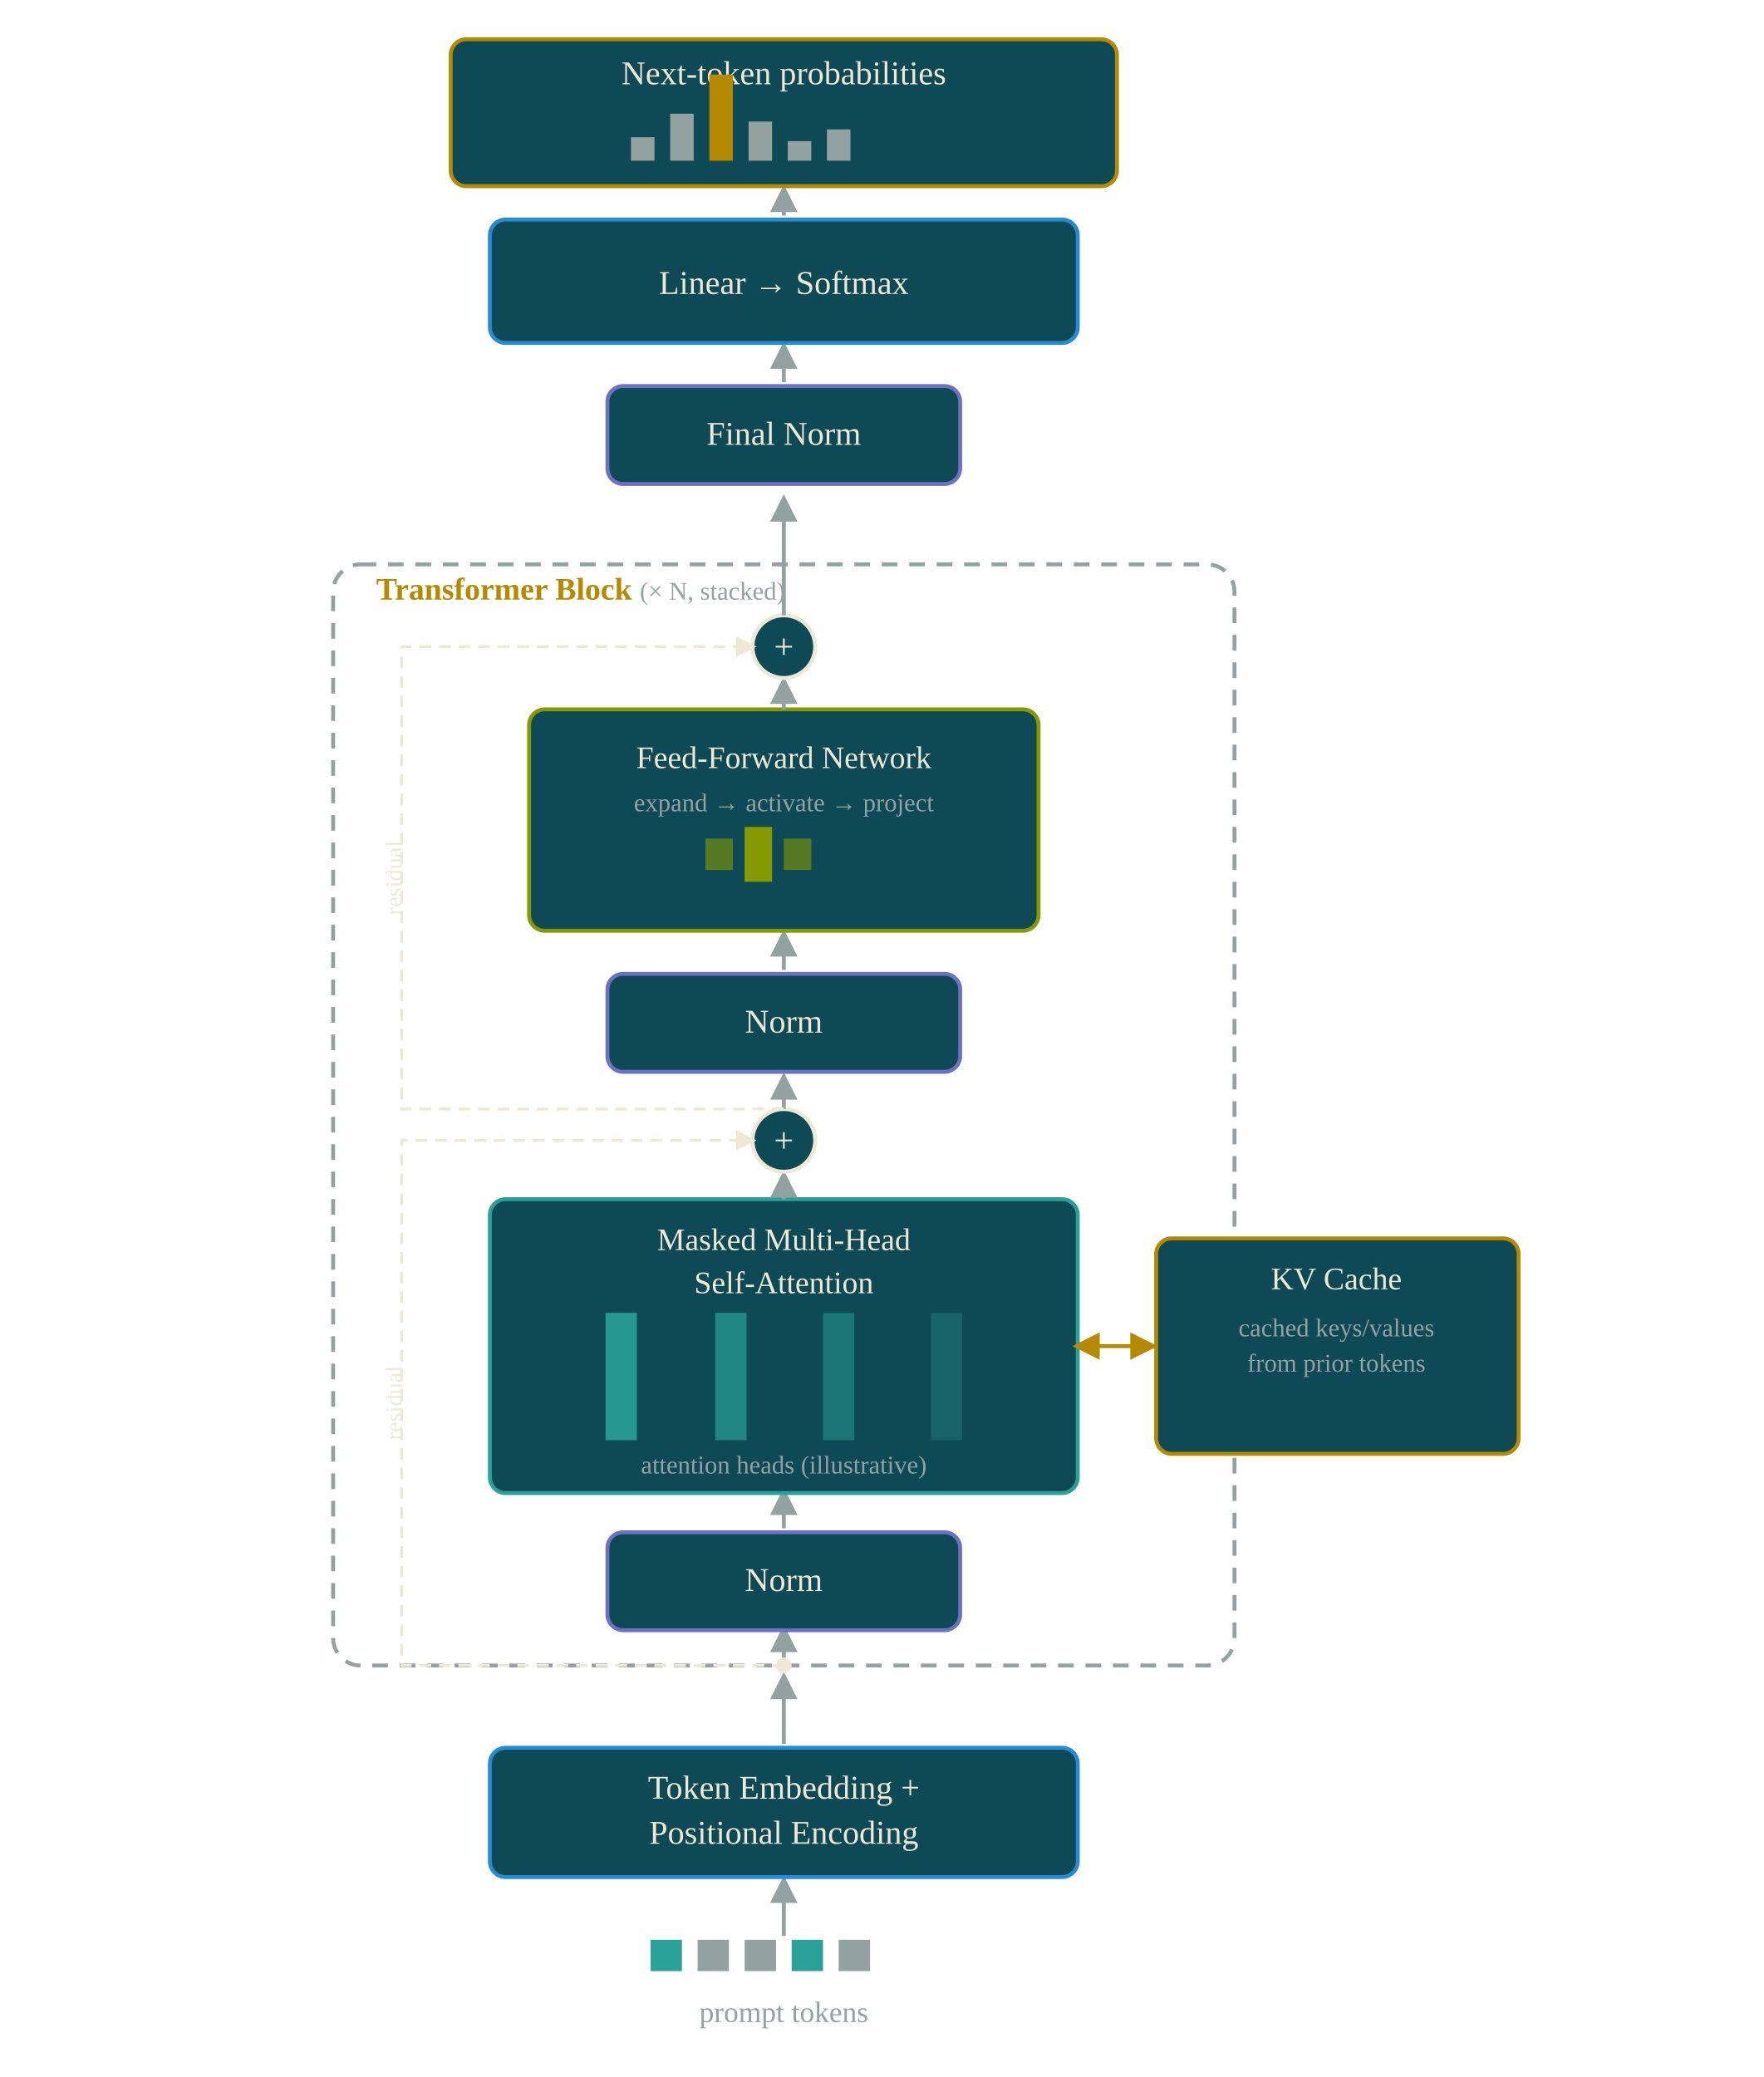
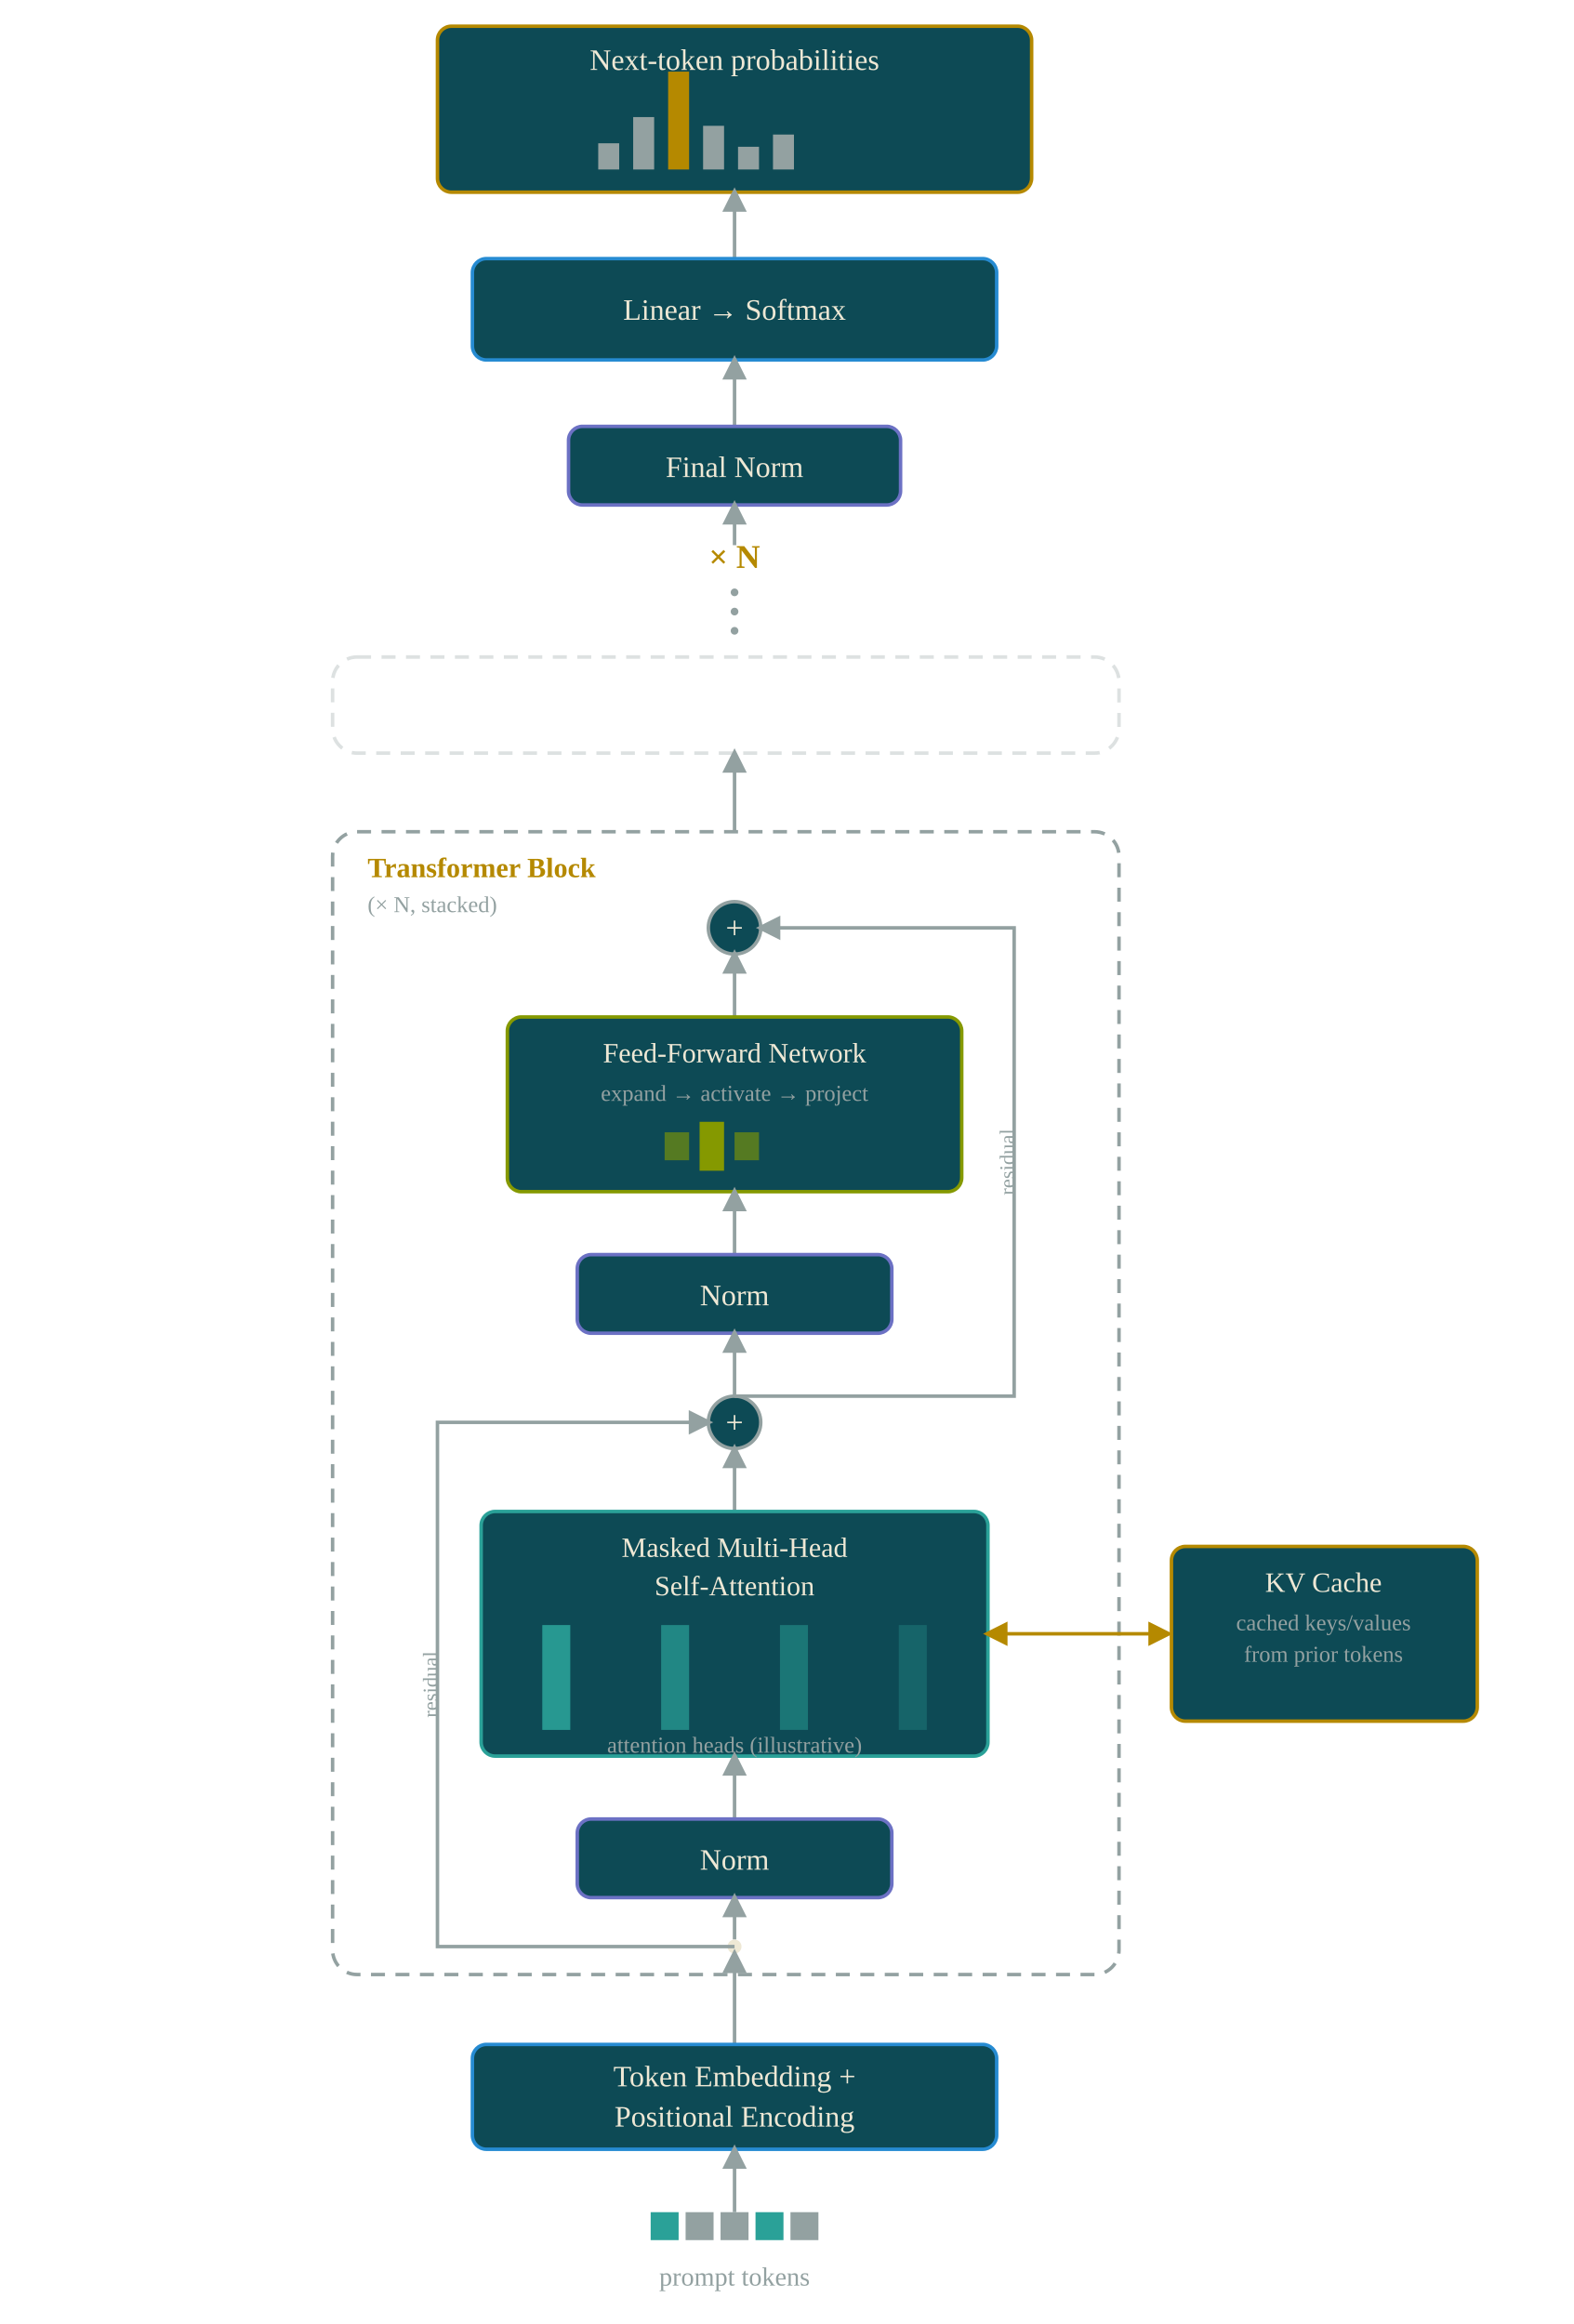
- <svg xmlns="http://www.w3.org/2000/svg" width="849" height="1000" viewBox="0 0 900 1060">
+ <svg xmlns="http://www.w3.org/2000/svg" width="623" height="920" viewBox="0 0 900 1330">
  <defs>
    <marker id="arrow" viewBox="0 0 10 10" refX="8" refY="5" markerWidth="7" markerHeight="7" orient="auto-start-reverse">
      <path d="M0,0 L10,5 L0,10 z" fill="#93a1a1" />
    </marker>
    <marker id="arrowAmber" viewBox="0 0 10 10" refX="8" refY="5" markerWidth="7" markerHeight="7" orient="auto-start-reverse">
      <path d="M0,0 L10,5 L0,10 z" fill="#b58900" />
    </marker>
-     <marker id="arrowCream" viewBox="0 0 10 10" refX="8" refY="5" markerWidth="7" markerHeight="7" orient="auto-start-reverse">
-       <path d="M0,0 L10,5 L0,10 z" fill="#eee8d5" />
-     </marker>
  </defs>
-   <rect x="332" y="990" width="16" height="16" fill="#2aa198" />
-   <rect x="356" y="990" width="16" height="16" fill="#93a1a1" />
-   <rect x="380" y="990" width="16" height="16" fill="#93a1a1" />
-   <rect x="404" y="990" width="16" height="16" fill="#2aa198" />
-   <rect x="428" y="990" width="16" height="16" fill="#93a1a1" />
-   <text x="400" y="1032" text-anchor="middle" font-size="15" fill="#93a1a1">prompt tokens</text>
-   <line x1="400" y1="988" x2="400" y2="960" stroke="#93a1a1" stroke-width="2" marker-end="url(#arrow)" />
-   <rect x="250" y="892" width="300" height="66" rx="8" fill="#0d4a55" stroke="#268bd2" stroke-width="2" />
-   <text x="400" y="918" text-anchor="middle" font-size="17" fill="#eee8d5">Token Embedding +</text>
-   <text x="400" y="941" text-anchor="middle" font-size="17" fill="#eee8d5">Positional Encoding</text>
-   <line x1="400" y1="890" x2="400" y2="856" stroke="#93a1a1" stroke-width="2" marker-end="url(#arrow)" />
-   <rect x="170" y="288" width="460" height="562" rx="14" fill="none" stroke="#93a1a1" stroke-width="2" stroke-dasharray="8,6" />
-   <text x="192" y="306" font-size="16" fill="#b58900" font-weight="bold">Transformer Block <tspan font-size="13" font-weight="normal" fill="#93a1a1">(× N, stacked)</tspan>
-   </text>
-   <circle cx="400" cy="850" r="4" fill="#eee8d5" />
-   <line x1="400" y1="846" x2="400" y2="832" stroke="#93a1a1" stroke-width="2" marker-end="url(#arrow)" />
-   <rect x="310" y="782" width="180" height="50" rx="8" fill="#0d4a55" stroke="#6c71c4" stroke-width="2" />
-   <text x="400" y="812" text-anchor="middle" font-size="17" fill="#eee8d5">Norm</text>
-   <line x1="400" y1="780" x2="400" y2="762" stroke="#93a1a1" stroke-width="2" marker-end="url(#arrow)" />
-   <rect x="250" y="612" width="300" height="150" rx="8" fill="#0d4a55" stroke="#2aa198" stroke-width="2" />
-   <text x="400" y="638" text-anchor="middle" font-size="16" fill="#eee8d5">Masked Multi-Head</text>
-   <text x="400" y="660" text-anchor="middle" font-size="16" fill="#eee8d5">Self-Attention</text>
-   <rect x="309" y="670" width="16" height="65" fill="#2aa198" opacity="0.9" />
-   <rect x="365" y="670" width="16" height="65" fill="#2aa198" opacity="0.7" />
-   <rect x="420" y="670" width="16" height="65" fill="#2aa198" opacity="0.5" />
-   <rect x="475" y="670" width="16" height="65" fill="#2aa198" opacity="0.3" />
-   <text x="400" y="752" text-anchor="middle" font-size="13" fill="#93a1a1">attention heads (illustrative)</text>
-   <rect x="590" y="632" width="185" height="110" rx="8" fill="#0d4a55" stroke="#b58900" stroke-width="2" />
-   <text x="682" y="658" text-anchor="middle" font-size="16" fill="#eee8d5">KV Cache</text>
-   <text x="682" y="682" text-anchor="middle" font-size="13" fill="#93a1a1">cached keys/values</text>
-   <text x="682" y="700" text-anchor="middle" font-size="13" fill="#93a1a1">from prior tokens</text>
-   <line x1="550" y1="687" x2="588" y2="687" stroke="#b58900" stroke-width="2" marker-start="url(#arrowAmber)" marker-end="url(#arrowAmber)" />
-   <line x1="400" y1="612" x2="400" y2="600" stroke="#93a1a1" stroke-width="2" marker-end="url(#arrow)" />
-   <circle cx="400" cy="582" r="16" fill="#0d4a55" stroke="#eee8d5" stroke-width="2" />
-   <text x="400" y="588" text-anchor="middle" font-size="18" fill="#eee8d5">+</text>
-   <path d="M400,850 L205,850 L205,582 L384,582" fill="none" stroke="#eee8d5" stroke-width="1.5" stroke-dasharray="6,4" marker-end="url(#arrowCream)" />
-   <text x="205" y="716" font-size="12" fill="#eee8d5" transform="rotate(-90 205 716)" text-anchor="middle">residual</text>
-   <line x1="400" y1="566" x2="400" y2="550" stroke="#93a1a1" stroke-width="2" marker-end="url(#arrow)" />
-   <rect x="310" y="497" width="180" height="50" rx="8" fill="#0d4a55" stroke="#6c71c4" stroke-width="2" />
-   <text x="400" y="527" text-anchor="middle" font-size="17" fill="#eee8d5">Norm</text>
-   <line x1="400" y1="495" x2="400" y2="477" stroke="#93a1a1" stroke-width="2" marker-end="url(#arrow)" />
-   <rect x="270" y="362" width="260" height="113" rx="8" fill="#0d4a55" stroke="#859900" stroke-width="2" />
-   <text x="400" y="392" text-anchor="middle" font-size="16" fill="#eee8d5">Feed-Forward Network</text>
-   <text x="400" y="414" text-anchor="middle" font-size="13" fill="#93a1a1">expand → activate → project</text>
-   <rect x="360" y="428" width="14" height="16" fill="#859900" opacity="0.6" />
-   <rect x="380" y="422" width="14" height="28" fill="#859900" />
-   <rect x="400" y="428" width="14" height="16" fill="#859900" opacity="0.6" />
-   <line x1="400" y1="362" x2="400" y2="348" stroke="#93a1a1" stroke-width="2" marker-end="url(#arrow)" />
-   <circle cx="400" cy="330" r="16" fill="#0d4a55" stroke="#eee8d5" stroke-width="2" />
-   <text x="400" y="336" text-anchor="middle" font-size="18" fill="#eee8d5">+</text>
-   <path d="M400,566 L205,566 L205,330 L384,330" fill="none" stroke="#eee8d5" stroke-width="1.5" stroke-dasharray="6,4" marker-end="url(#arrowCream)" />
-   <text x="205" y="448" font-size="12" fill="#eee8d5" transform="rotate(-90 205 448)" text-anchor="middle">residual</text>
-   <line x1="400" y1="314" x2="400" y2="255" stroke="#93a1a1" stroke-width="2" marker-end="url(#arrow)" />
-   <rect x="310" y="197" width="180" height="50" rx="8" fill="#0d4a55" stroke="#6c71c4" stroke-width="2" />
-   <text x="400" y="227" text-anchor="middle" font-size="17" fill="#eee8d5">Final Norm</text>
-   <line x1="400" y1="195" x2="400" y2="177" stroke="#93a1a1" stroke-width="2" marker-end="url(#arrow)" />
-   <rect x="250" y="112" width="300" height="63" rx="8" fill="#0d4a55" stroke="#268bd2" stroke-width="2" />
-   <text x="400" y="150" text-anchor="middle" font-size="17" fill="#eee8d5">Linear → Softmax</text>
-   <line x1="400" y1="110" x2="400" y2="97" stroke="#93a1a1" stroke-width="2" marker-end="url(#arrow)" />
-   <rect x="230" y="20" width="340" height="75" rx="8" fill="#0d4a55" stroke="#b58900" stroke-width="2" />
-   <text x="400" y="43" text-anchor="middle" font-size="17" fill="#eee8d5">Next-token probabilities</text>
-   <rect x="322" y="70" width="12" height="12" fill="#93a1a1" />
-   <rect x="342" y="58" width="12" height="24" fill="#93a1a1" />
-   <rect x="362" y="38" width="12" height="44" fill="#b58900" />
-   <rect x="382" y="62" width="12" height="20" fill="#93a1a1" />
-   <rect x="402" y="72" width="12" height="10" fill="#93a1a1" />
-   <rect x="422" y="66" width="12" height="16" fill="#93a1a1" />
+   <rect x="250" y="15" width="340" height="95" rx="8" fill="#0d4a55" stroke="#b58900" stroke-width="2" />
+   <text x="420" y="40" text-anchor="middle" font-size="17" fill="#eee8d5">Next-token probabilities</text>
+   <rect x="342" y="82" width="12" height="15" fill="#93a1a1" />
+   <rect x="362" y="67" width="12" height="30" fill="#93a1a1" />
+   <rect x="382" y="41" width="12" height="56" fill="#b58900" />
+   <rect x="402" y="72" width="12" height="25" fill="#93a1a1" />
+   <rect x="422" y="84" width="12" height="13" fill="#93a1a1" />
+   <rect x="442" y="77" width="12" height="20" fill="#93a1a1" />
+   <line x1="420" y1="148" x2="420" y2="110" stroke="#93a1a1" stroke-width="2" marker-end="url(#arrow)" />
+   <rect x="270" y="148" width="300" height="58" rx="8" fill="#0d4a55" stroke="#268bd2" stroke-width="2" />
+   <text x="420" y="183" text-anchor="middle" font-size="17" fill="#eee8d5">Linear → Softmax</text>
+   <line x1="420" y1="244" x2="420" y2="206" stroke="#93a1a1" stroke-width="2" marker-end="url(#arrow)" />
+   <rect x="325" y="244" width="190" height="45" rx="8" fill="#0d4a55" stroke="#6c71c4" stroke-width="2" />
+   <text x="420" y="273" text-anchor="middle" font-size="17" fill="#eee8d5">Final Norm</text>
+   <line x1="420" y1="312" x2="420" y2="289" stroke="#93a1a1" stroke-width="2" marker-end="url(#arrow)" />
+   <text x="420" y="325" text-anchor="middle" font-size="19" font-weight="700" fill="#b58900">× N</text>
+   <circle cx="420" cy="339" r="2.2" fill="#93a1a1" />
+   <circle cx="420" cy="350" r="2.2" fill="#93a1a1" />
+   <circle cx="420" cy="361" r="2.2" fill="#93a1a1" />
+   <rect x="190" y="376" width="450" height="55" rx="14" fill="none" stroke="#93a1a1" stroke-width="2" stroke-dasharray="8,6" opacity="0.32" />
+   <line x1="420" y1="476" x2="420" y2="431" stroke="#93a1a1" stroke-width="2" marker-end="url(#arrow)" />
+   <rect x="190" y="476" width="450" height="654" rx="14" fill="none" stroke="#93a1a1" stroke-width="2" stroke-dasharray="8,6" />
+   <text x="210" y="502" font-size="16" fill="#b58900" font-weight="bold">Transformer Block</text>
+   <text x="210" y="522" font-size="13" fill="#93a1a1">(× N, stacked)</text>
+   <circle cx="420" cy="531" r="15" fill="#0d4a55" stroke="#93a1a1" stroke-width="2" />
+   <text x="420" y="537" text-anchor="middle" font-size="18" fill="#eee8d5">+</text>
+   <line x1="420" y1="582" x2="420" y2="546" stroke="#93a1a1" stroke-width="2" marker-end="url(#arrow)" />
+   <rect x="290" y="582" width="260" height="100" rx="8" fill="#0d4a55" stroke="#859900" stroke-width="2" />
+   <text x="420" y="608" text-anchor="middle" font-size="16" fill="#eee8d5">Feed-Forward Network</text>
+   <text x="420" y="630" text-anchor="middle" font-size="13" fill="#93a1a1">expand → activate → project</text>
+   <rect x="380" y="648" width="14" height="16" fill="#859900" opacity="0.6" />
+   <rect x="400" y="642" width="14" height="28" fill="#859900" />
+   <rect x="420" y="648" width="14" height="16" fill="#859900" opacity="0.6" />
+   <line x1="420" y1="718" x2="420" y2="682" stroke="#93a1a1" stroke-width="2" marker-end="url(#arrow)" />
+   <rect x="330" y="718" width="180" height="45" rx="8" fill="#0d4a55" stroke="#6c71c4" stroke-width="2" />
+   <text x="420" y="747" text-anchor="middle" font-size="17" fill="#eee8d5">Norm</text>
+   <line x1="420" y1="799" x2="420" y2="763" stroke="#93a1a1" stroke-width="2" marker-end="url(#arrow)" />
+   <circle cx="420" cy="814" r="15" fill="#0d4a55" stroke="#93a1a1" stroke-width="2" />
+   <text x="420" y="820" text-anchor="middle" font-size="18" fill="#eee8d5">+</text>
+   <line x1="420" y1="865" x2="420" y2="829" stroke="#93a1a1" stroke-width="2" marker-end="url(#arrow)" />
+   <rect x="275" y="865" width="290" height="140" rx="8" fill="#0d4a55" stroke="#2aa198" stroke-width="2" />
+   <text x="420" y="891" text-anchor="middle" font-size="16" fill="#eee8d5">Masked Multi-Head</text>
+   <text x="420" y="913" text-anchor="middle" font-size="16" fill="#eee8d5">Self-Attention</text>
+   <rect x="310" y="930" width="16" height="60" fill="#2aa198" opacity="0.9" />
+   <rect x="378" y="930" width="16" height="60" fill="#2aa198" opacity="0.7" />
+   <rect x="446" y="930" width="16" height="60" fill="#2aa198" opacity="0.5" />
+   <rect x="514" y="930" width="16" height="60" fill="#2aa198" opacity="0.3" />
+   <text x="420" y="1003" text-anchor="middle" font-size="13" fill="#93a1a1">attention heads (illustrative)</text>
+   <line x1="565" y1="935" x2="668" y2="935" stroke="#b58900" stroke-width="2" marker-start="url(#arrowAmber)" marker-end="url(#arrowAmber)" />
+   <rect x="670" y="885" width="175" height="100" rx="8" fill="#0d4a55" stroke="#b58900" stroke-width="2" />
+   <text x="757" y="911" text-anchor="middle" font-size="16" fill="#eee8d5">KV Cache</text>
+   <text x="757" y="933" text-anchor="middle" font-size="13" fill="#93a1a1">cached keys/values</text>
+   <text x="757" y="951" text-anchor="middle" font-size="13" fill="#93a1a1">from prior tokens</text>
+   <line x1="420" y1="1041" x2="420" y2="1005" stroke="#93a1a1" stroke-width="2" marker-end="url(#arrow)" />
+   <rect x="330" y="1041" width="180" height="45" rx="8" fill="#0d4a55" stroke="#6c71c4" stroke-width="2" />
+   <text x="420" y="1070" text-anchor="middle" font-size="17" fill="#eee8d5">Norm</text>
+   <line x1="420" y1="1110" x2="420" y2="1086" stroke="#93a1a1" stroke-width="2" marker-end="url(#arrow)" />
+   <circle cx="420" cy="1114" r="4" fill="#eee8d5" />
+   <path d="M420,1114 L250,1114 L250,814 L405,814" fill="none" stroke="#93a1a1" stroke-width="2" marker-end="url(#arrow)" />
+   <text x="250" y="964" font-size="12" fill="#93a1a1" transform="rotate(-90 250 964)" text-anchor="middle">residual</text>
+   <path d="M420,799 L580,799 L580,531 L435,531" fill="none" stroke="#93a1a1" stroke-width="2" marker-end="url(#arrow)" />
+   <text x="580" y="665" font-size="12" fill="#93a1a1" transform="rotate(-90 580 665)" text-anchor="middle">residual</text>
+   <line x1="420" y1="1170" x2="420" y2="1118" stroke="#93a1a1" stroke-width="2" marker-end="url(#arrow)" />
+   <rect x="270" y="1170" width="300" height="60" rx="8" fill="#0d4a55" stroke="#268bd2" stroke-width="2" />
+   <text x="420" y="1194" text-anchor="middle" font-size="17" fill="#eee8d5">Token Embedding +</text>
+   <text x="420" y="1217" text-anchor="middle" font-size="17" fill="#eee8d5">Positional Encoding</text>
+   <line x1="420" y1="1266" x2="420" y2="1230" stroke="#93a1a1" stroke-width="2" marker-end="url(#arrow)" />
+   <rect x="372" y="1266" width="16" height="16" fill="#2aa198" />
+   <rect x="392" y="1266" width="16" height="16" fill="#93a1a1" />
+   <rect x="412" y="1266" width="16" height="16" fill="#93a1a1" />
+   <rect x="432" y="1266" width="16" height="16" fill="#2aa198" />
+   <rect x="452" y="1266" width="16" height="16" fill="#93a1a1" />
+   <text x="420" y="1308" text-anchor="middle" font-size="15" fill="#93a1a1">prompt tokens</text>
</svg>
